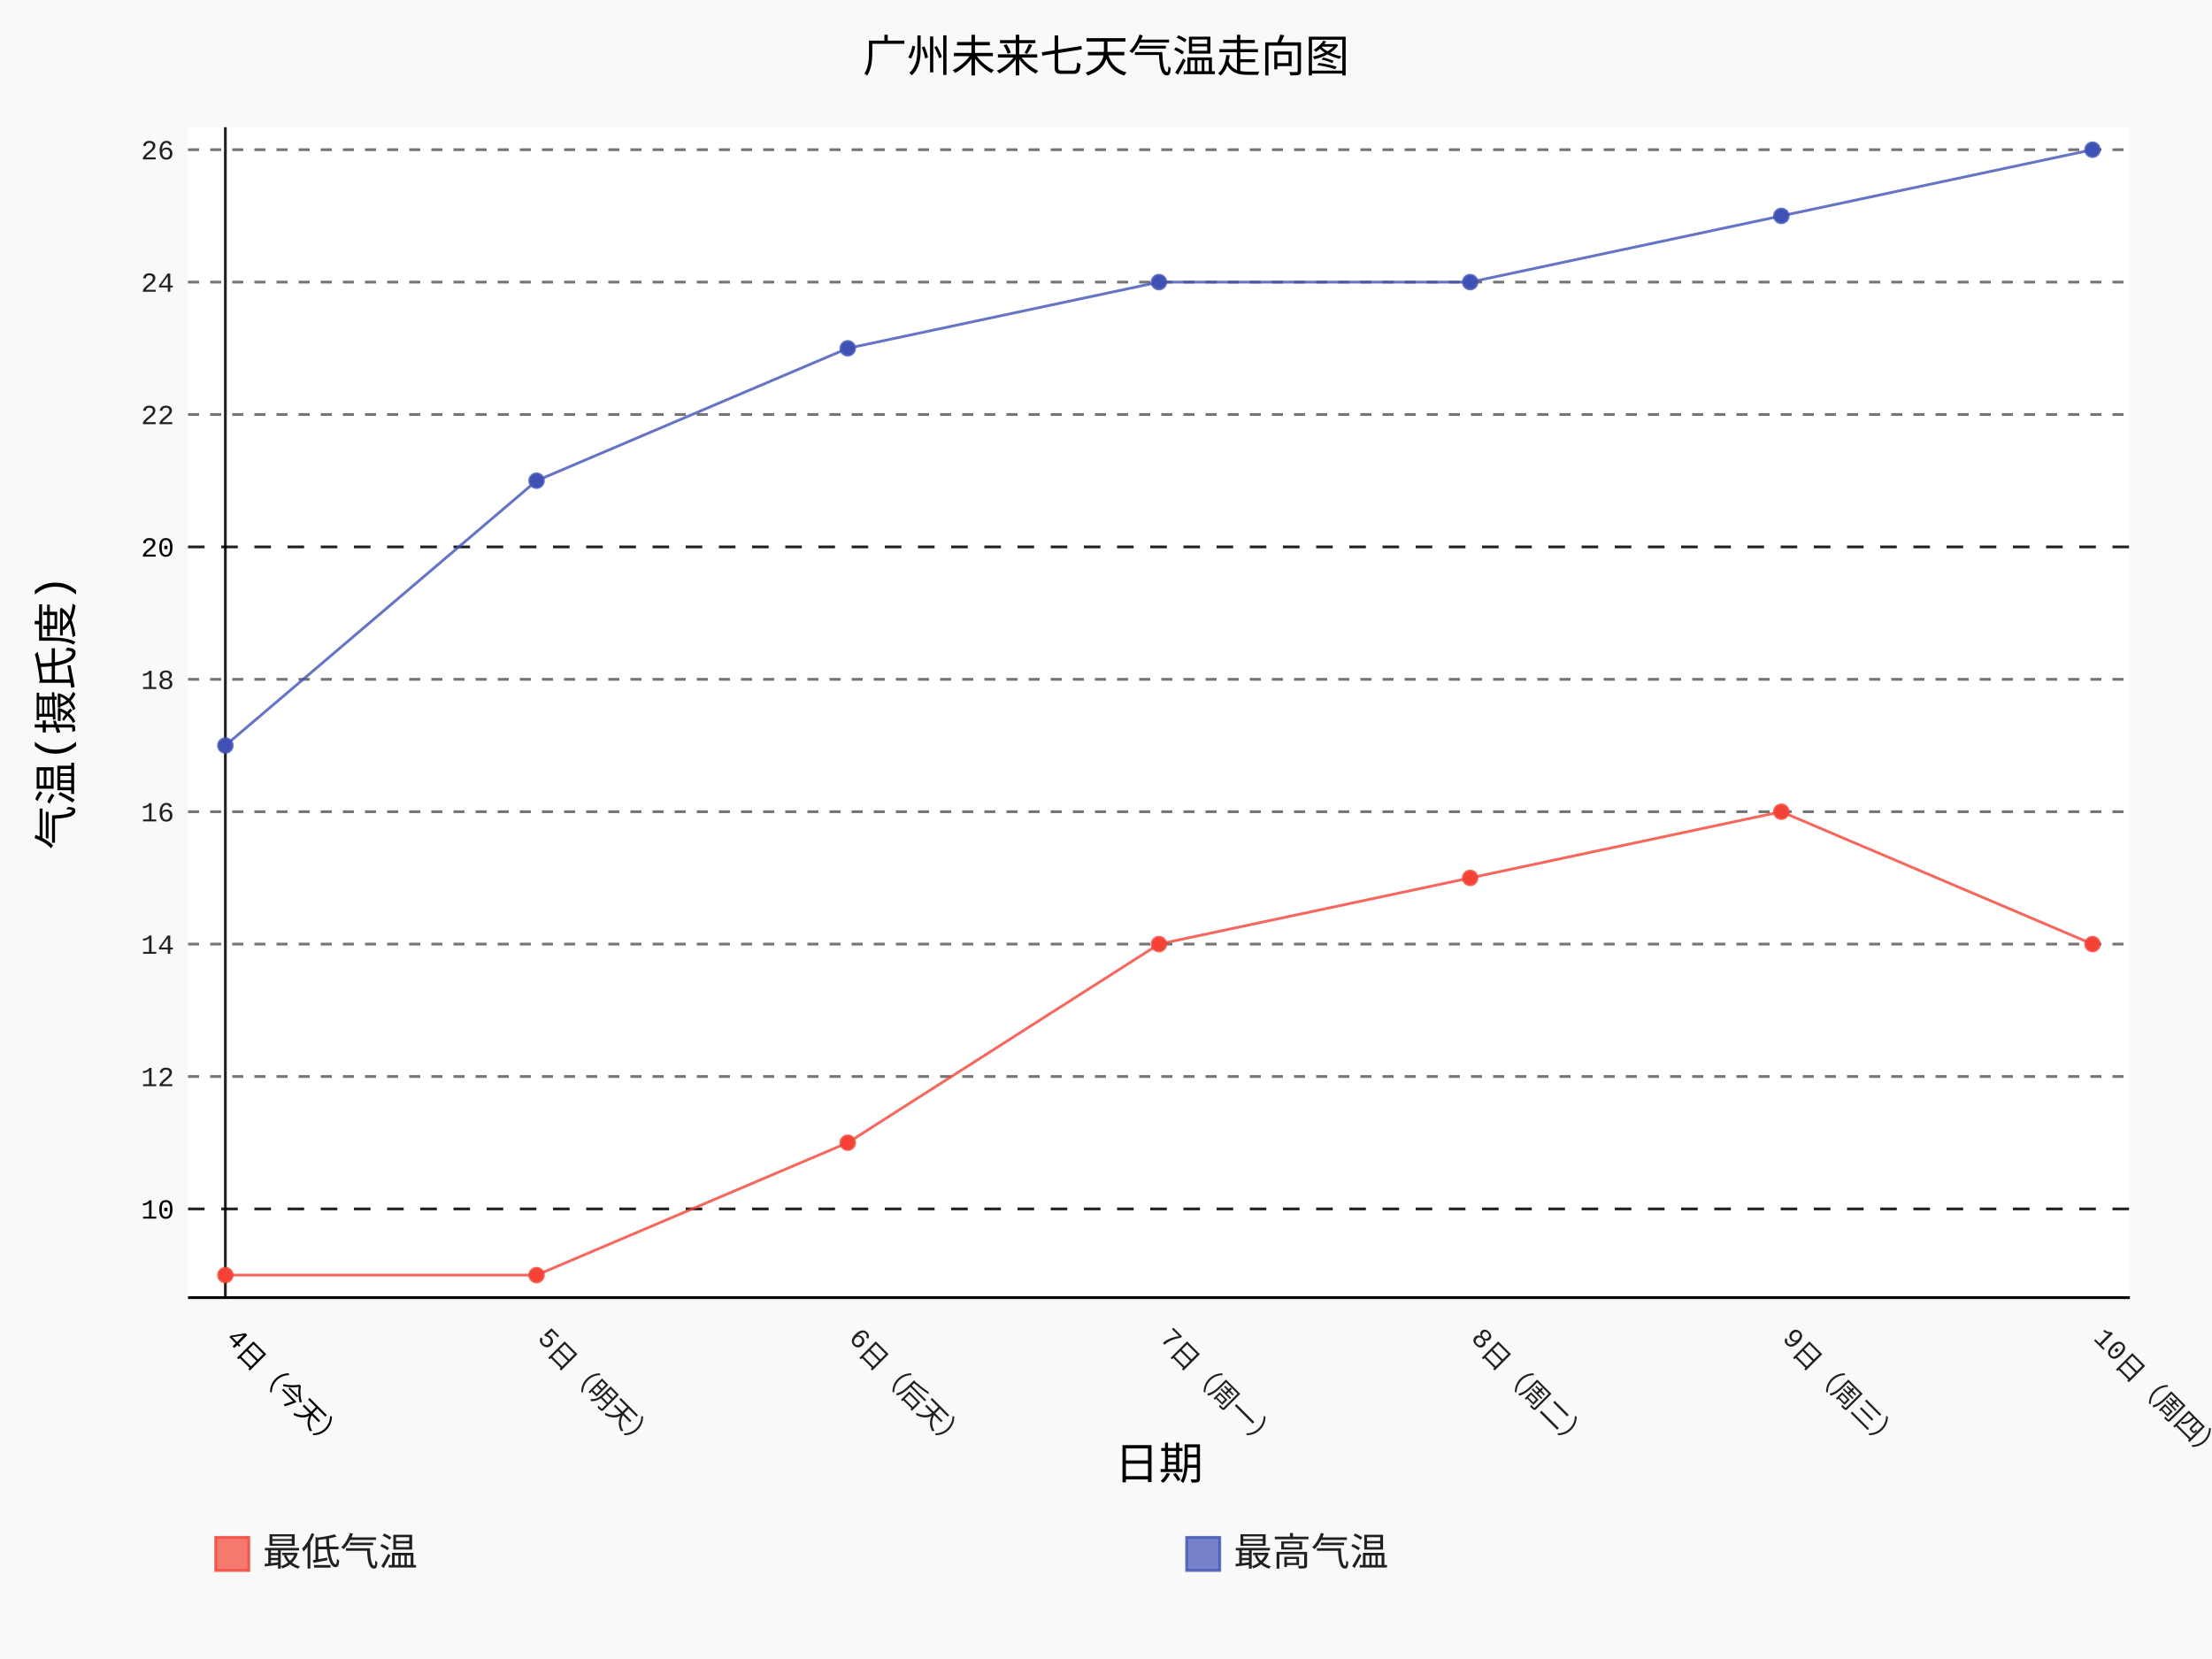
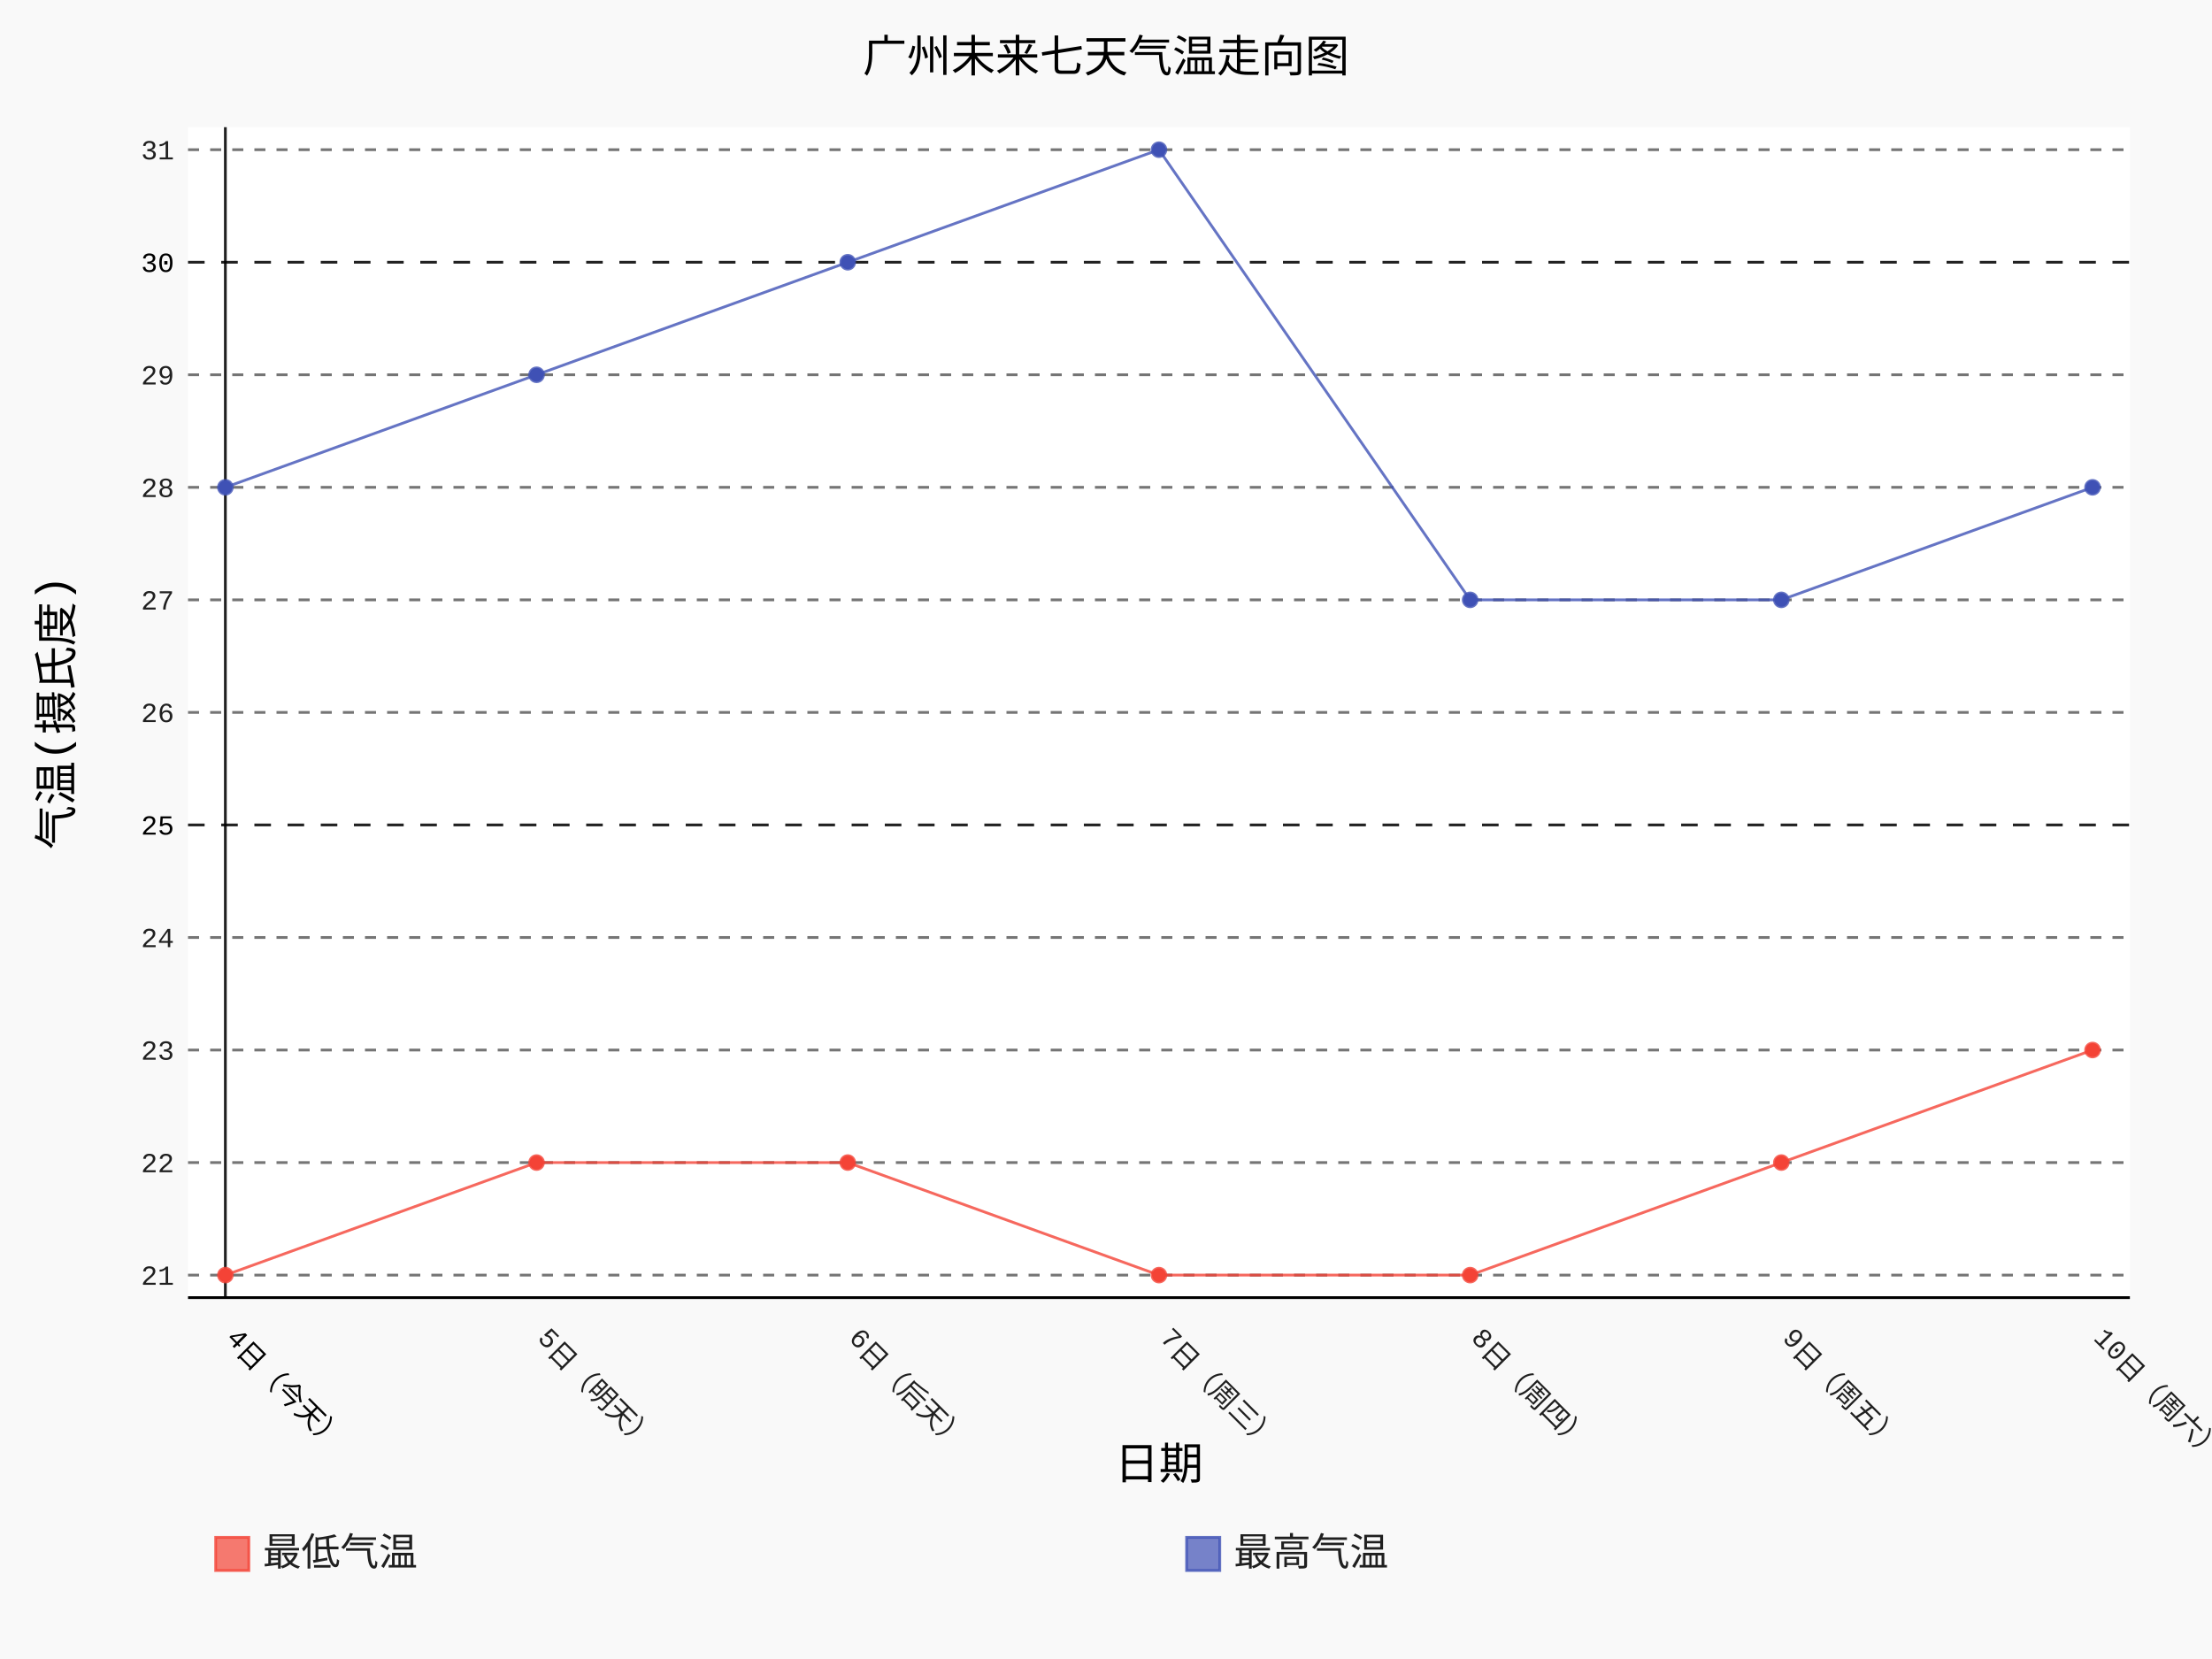
- <svg xmlns="http://www.w3.org/2000/svg" id="chart-bf646456-7cb1-42f1-88e2-c007242f9ec7" class="pygal-chart" viewBox="0 0 800 600">
+ <svg xmlns="http://www.w3.org/2000/svg" id="chart-4dcd7786-0448-41f9-b15d-284b737a113a" class="pygal-chart" viewBox="0 0 800 600">
  <defs>
-     <style type="text/css">#chart-bf646456-7cb1-42f1-88e2-c007242f9ec7{-webkit-user-select:none;-webkit-font-smoothing:antialiased;font-family:Consolas,"Liberation Mono",Menlo,Courier,monospace}#chart-bf646456-7cb1-42f1-88e2-c007242f9ec7 .title{font-family:Consolas,"Liberation Mono",Menlo,Courier,monospace;font-size:16px}#chart-bf646456-7cb1-42f1-88e2-c007242f9ec7 .legends .legend text{font-family:Consolas,"Liberation Mono",Menlo,Courier,monospace;font-size:14px}#chart-bf646456-7cb1-42f1-88e2-c007242f9ec7 .axis text{font-family:Consolas,"Liberation Mono",Menlo,Courier,monospace;font-size:10px}#chart-bf646456-7cb1-42f1-88e2-c007242f9ec7 .axis text.major{font-family:Consolas,"Liberation Mono",Menlo,Courier,monospace;font-size:10px}#chart-bf646456-7cb1-42f1-88e2-c007242f9ec7 .text-overlay text.value{font-family:Consolas,"Liberation Mono",Menlo,Courier,monospace;font-size:16px}#chart-bf646456-7cb1-42f1-88e2-c007242f9ec7 .text-overlay text.label{font-family:Consolas,"Liberation Mono",Menlo,Courier,monospace;font-size:10px}#chart-bf646456-7cb1-42f1-88e2-c007242f9ec7 .tooltip{font-family:Consolas,"Liberation Mono",Menlo,Courier,monospace;font-size:14px}#chart-bf646456-7cb1-42f1-88e2-c007242f9ec7 text.no_data{font-family:Consolas,"Liberation Mono",Menlo,Courier,monospace;font-size:64px}
- #chart-bf646456-7cb1-42f1-88e2-c007242f9ec7{background-color:rgba(249,249,249,1)}#chart-bf646456-7cb1-42f1-88e2-c007242f9ec7 path,#chart-bf646456-7cb1-42f1-88e2-c007242f9ec7 line,#chart-bf646456-7cb1-42f1-88e2-c007242f9ec7 rect,#chart-bf646456-7cb1-42f1-88e2-c007242f9ec7 circle{-webkit-transition:150ms;-moz-transition:150ms;transition:150ms}#chart-bf646456-7cb1-42f1-88e2-c007242f9ec7 .graph &gt; .background{fill:rgba(249,249,249,1)}#chart-bf646456-7cb1-42f1-88e2-c007242f9ec7 .plot &gt; .background{fill:rgba(255,255,255,1)}#chart-bf646456-7cb1-42f1-88e2-c007242f9ec7 .graph{fill:rgba(0,0,0,.87)}#chart-bf646456-7cb1-42f1-88e2-c007242f9ec7 text.no_data{fill:rgba(0,0,0,1)}#chart-bf646456-7cb1-42f1-88e2-c007242f9ec7 .title{fill:rgba(0,0,0,1)}#chart-bf646456-7cb1-42f1-88e2-c007242f9ec7 .legends .legend text{fill:rgba(0,0,0,.87)}#chart-bf646456-7cb1-42f1-88e2-c007242f9ec7 .legends .legend:hover text{fill:rgba(0,0,0,1)}#chart-bf646456-7cb1-42f1-88e2-c007242f9ec7 .axis .line{stroke:rgba(0,0,0,1)}#chart-bf646456-7cb1-42f1-88e2-c007242f9ec7 .axis .guide.line{stroke:rgba(0,0,0,.54)}#chart-bf646456-7cb1-42f1-88e2-c007242f9ec7 .axis .major.line{stroke:rgba(0,0,0,.87)}#chart-bf646456-7cb1-42f1-88e2-c007242f9ec7 .axis text.major{fill:rgba(0,0,0,1)}#chart-bf646456-7cb1-42f1-88e2-c007242f9ec7 .axis.y .guides:hover .guide.line,#chart-bf646456-7cb1-42f1-88e2-c007242f9ec7 .line-graph .axis.x .guides:hover .guide.line,#chart-bf646456-7cb1-42f1-88e2-c007242f9ec7 .stackedline-graph .axis.x .guides:hover .guide.line,#chart-bf646456-7cb1-42f1-88e2-c007242f9ec7 .xy-graph .axis.x .guides:hover .guide.line{stroke:rgba(0,0,0,1)}#chart-bf646456-7cb1-42f1-88e2-c007242f9ec7 .axis .guides:hover text{fill:rgba(0,0,0,1)}#chart-bf646456-7cb1-42f1-88e2-c007242f9ec7 .reactive{fill-opacity:.7;stroke-opacity:.8}#chart-bf646456-7cb1-42f1-88e2-c007242f9ec7 .ci{stroke:rgba(0,0,0,.87)}#chart-bf646456-7cb1-42f1-88e2-c007242f9ec7 .reactive.active,#chart-bf646456-7cb1-42f1-88e2-c007242f9ec7 .active .reactive{fill-opacity:.8;stroke-opacity:.9;stroke-width:4}#chart-bf646456-7cb1-42f1-88e2-c007242f9ec7 .ci .reactive.active{stroke-width:1.5}#chart-bf646456-7cb1-42f1-88e2-c007242f9ec7 .series text{fill:rgba(0,0,0,1)}#chart-bf646456-7cb1-42f1-88e2-c007242f9ec7 .tooltip rect{fill:rgba(255,255,255,1);stroke:rgba(0,0,0,1);-webkit-transition:opacity 150ms;-moz-transition:opacity 150ms;transition:opacity 150ms}#chart-bf646456-7cb1-42f1-88e2-c007242f9ec7 .tooltip .label{fill:rgba(0,0,0,.87)}#chart-bf646456-7cb1-42f1-88e2-c007242f9ec7 .tooltip .label{fill:rgba(0,0,0,.87)}#chart-bf646456-7cb1-42f1-88e2-c007242f9ec7 .tooltip .legend{font-size:.8em;fill:rgba(0,0,0,.54)}#chart-bf646456-7cb1-42f1-88e2-c007242f9ec7 .tooltip .x_label{font-size:.6em;fill:rgba(0,0,0,1)}#chart-bf646456-7cb1-42f1-88e2-c007242f9ec7 .tooltip .xlink{font-size:.5em;text-decoration:underline}#chart-bf646456-7cb1-42f1-88e2-c007242f9ec7 .tooltip .value{font-size:1.5em}#chart-bf646456-7cb1-42f1-88e2-c007242f9ec7 .bound{font-size:.5em}#chart-bf646456-7cb1-42f1-88e2-c007242f9ec7 .max-value{font-size:.75em;fill:rgba(0,0,0,.54)}#chart-bf646456-7cb1-42f1-88e2-c007242f9ec7 .map-element{fill:rgba(255,255,255,1);stroke:rgba(0,0,0,.54) !important}#chart-bf646456-7cb1-42f1-88e2-c007242f9ec7 .map-element .reactive{fill-opacity:inherit;stroke-opacity:inherit}#chart-bf646456-7cb1-42f1-88e2-c007242f9ec7 .color-0,#chart-bf646456-7cb1-42f1-88e2-c007242f9ec7 .color-0 a:visited{stroke:#F44336;fill:#F44336}#chart-bf646456-7cb1-42f1-88e2-c007242f9ec7 .color-1,#chart-bf646456-7cb1-42f1-88e2-c007242f9ec7 .color-1 a:visited{stroke:#3F51B5;fill:#3F51B5}#chart-bf646456-7cb1-42f1-88e2-c007242f9ec7 .text-overlay .color-0 text{fill:black}#chart-bf646456-7cb1-42f1-88e2-c007242f9ec7 .text-overlay .color-1 text{fill:black}
- #chart-bf646456-7cb1-42f1-88e2-c007242f9ec7 text.no_data{text-anchor:middle}#chart-bf646456-7cb1-42f1-88e2-c007242f9ec7 .guide.line{fill:none}#chart-bf646456-7cb1-42f1-88e2-c007242f9ec7 .centered{text-anchor:middle}#chart-bf646456-7cb1-42f1-88e2-c007242f9ec7 .title{text-anchor:middle}#chart-bf646456-7cb1-42f1-88e2-c007242f9ec7 .legends .legend text{fill-opacity:1}#chart-bf646456-7cb1-42f1-88e2-c007242f9ec7 .axis.x text{text-anchor:middle}#chart-bf646456-7cb1-42f1-88e2-c007242f9ec7 .axis.x:not(.web) text[transform]{text-anchor:start}#chart-bf646456-7cb1-42f1-88e2-c007242f9ec7 .axis.x:not(.web) text[transform].backwards{text-anchor:end}#chart-bf646456-7cb1-42f1-88e2-c007242f9ec7 .axis.y text{text-anchor:end}#chart-bf646456-7cb1-42f1-88e2-c007242f9ec7 .axis.y text[transform].backwards{text-anchor:start}#chart-bf646456-7cb1-42f1-88e2-c007242f9ec7 .axis.y2 text{text-anchor:start}#chart-bf646456-7cb1-42f1-88e2-c007242f9ec7 .axis.y2 text[transform].backwards{text-anchor:end}#chart-bf646456-7cb1-42f1-88e2-c007242f9ec7 .axis .guide.line{stroke-dasharray:4,4}#chart-bf646456-7cb1-42f1-88e2-c007242f9ec7 .axis .major.guide.line{stroke-dasharray:6,6}#chart-bf646456-7cb1-42f1-88e2-c007242f9ec7 .horizontal .axis.y .guide.line,#chart-bf646456-7cb1-42f1-88e2-c007242f9ec7 .horizontal .axis.y2 .guide.line,#chart-bf646456-7cb1-42f1-88e2-c007242f9ec7 .vertical .axis.x .guide.line{opacity:0}#chart-bf646456-7cb1-42f1-88e2-c007242f9ec7 .horizontal .axis.always_show .guide.line,#chart-bf646456-7cb1-42f1-88e2-c007242f9ec7 .vertical .axis.always_show .guide.line{opacity:1 !important}#chart-bf646456-7cb1-42f1-88e2-c007242f9ec7 .axis.y .guides:hover .guide.line,#chart-bf646456-7cb1-42f1-88e2-c007242f9ec7 .axis.y2 .guides:hover .guide.line,#chart-bf646456-7cb1-42f1-88e2-c007242f9ec7 .axis.x .guides:hover .guide.line{opacity:1}#chart-bf646456-7cb1-42f1-88e2-c007242f9ec7 .axis .guides:hover text{opacity:1}#chart-bf646456-7cb1-42f1-88e2-c007242f9ec7 .nofill{fill:none}#chart-bf646456-7cb1-42f1-88e2-c007242f9ec7 .subtle-fill{fill-opacity:.2}#chart-bf646456-7cb1-42f1-88e2-c007242f9ec7 .dot{stroke-width:1px;fill-opacity:1}#chart-bf646456-7cb1-42f1-88e2-c007242f9ec7 .dot.active{stroke-width:5px}#chart-bf646456-7cb1-42f1-88e2-c007242f9ec7 .dot.negative{fill:transparent}#chart-bf646456-7cb1-42f1-88e2-c007242f9ec7 text,#chart-bf646456-7cb1-42f1-88e2-c007242f9ec7 tspan{stroke:none !important}#chart-bf646456-7cb1-42f1-88e2-c007242f9ec7 .series text.active{opacity:1}#chart-bf646456-7cb1-42f1-88e2-c007242f9ec7 .tooltip rect{fill-opacity:.95;stroke-width:.5}#chart-bf646456-7cb1-42f1-88e2-c007242f9ec7 .tooltip text{fill-opacity:1}#chart-bf646456-7cb1-42f1-88e2-c007242f9ec7 .showable{visibility:hidden}#chart-bf646456-7cb1-42f1-88e2-c007242f9ec7 .showable.shown{visibility:visible}#chart-bf646456-7cb1-42f1-88e2-c007242f9ec7 .gauge-background{fill:rgba(229,229,229,1);stroke:none}#chart-bf646456-7cb1-42f1-88e2-c007242f9ec7 .bg-lines{stroke:rgba(249,249,249,1);stroke-width:2px}</style>
+     <style type="text/css">#chart-4dcd7786-0448-41f9-b15d-284b737a113a{-webkit-user-select:none;-webkit-font-smoothing:antialiased;font-family:Consolas,"Liberation Mono",Menlo,Courier,monospace}#chart-4dcd7786-0448-41f9-b15d-284b737a113a .title{font-family:Consolas,"Liberation Mono",Menlo,Courier,monospace;font-size:16px}#chart-4dcd7786-0448-41f9-b15d-284b737a113a .legends .legend text{font-family:Consolas,"Liberation Mono",Menlo,Courier,monospace;font-size:14px}#chart-4dcd7786-0448-41f9-b15d-284b737a113a .axis text{font-family:Consolas,"Liberation Mono",Menlo,Courier,monospace;font-size:10px}#chart-4dcd7786-0448-41f9-b15d-284b737a113a .axis text.major{font-family:Consolas,"Liberation Mono",Menlo,Courier,monospace;font-size:10px}#chart-4dcd7786-0448-41f9-b15d-284b737a113a .text-overlay text.value{font-family:Consolas,"Liberation Mono",Menlo,Courier,monospace;font-size:16px}#chart-4dcd7786-0448-41f9-b15d-284b737a113a .text-overlay text.label{font-family:Consolas,"Liberation Mono",Menlo,Courier,monospace;font-size:10px}#chart-4dcd7786-0448-41f9-b15d-284b737a113a .tooltip{font-family:Consolas,"Liberation Mono",Menlo,Courier,monospace;font-size:14px}#chart-4dcd7786-0448-41f9-b15d-284b737a113a text.no_data{font-family:Consolas,"Liberation Mono",Menlo,Courier,monospace;font-size:64px}
+ #chart-4dcd7786-0448-41f9-b15d-284b737a113a{background-color:rgba(249,249,249,1)}#chart-4dcd7786-0448-41f9-b15d-284b737a113a path,#chart-4dcd7786-0448-41f9-b15d-284b737a113a line,#chart-4dcd7786-0448-41f9-b15d-284b737a113a rect,#chart-4dcd7786-0448-41f9-b15d-284b737a113a circle{-webkit-transition:150ms;-moz-transition:150ms;transition:150ms}#chart-4dcd7786-0448-41f9-b15d-284b737a113a .graph &gt; .background{fill:rgba(249,249,249,1)}#chart-4dcd7786-0448-41f9-b15d-284b737a113a .plot &gt; .background{fill:rgba(255,255,255,1)}#chart-4dcd7786-0448-41f9-b15d-284b737a113a .graph{fill:rgba(0,0,0,.87)}#chart-4dcd7786-0448-41f9-b15d-284b737a113a text.no_data{fill:rgba(0,0,0,1)}#chart-4dcd7786-0448-41f9-b15d-284b737a113a .title{fill:rgba(0,0,0,1)}#chart-4dcd7786-0448-41f9-b15d-284b737a113a .legends .legend text{fill:rgba(0,0,0,.87)}#chart-4dcd7786-0448-41f9-b15d-284b737a113a .legends .legend:hover text{fill:rgba(0,0,0,1)}#chart-4dcd7786-0448-41f9-b15d-284b737a113a .axis .line{stroke:rgba(0,0,0,1)}#chart-4dcd7786-0448-41f9-b15d-284b737a113a .axis .guide.line{stroke:rgba(0,0,0,.54)}#chart-4dcd7786-0448-41f9-b15d-284b737a113a .axis .major.line{stroke:rgba(0,0,0,.87)}#chart-4dcd7786-0448-41f9-b15d-284b737a113a .axis text.major{fill:rgba(0,0,0,1)}#chart-4dcd7786-0448-41f9-b15d-284b737a113a .axis.y .guides:hover .guide.line,#chart-4dcd7786-0448-41f9-b15d-284b737a113a .line-graph .axis.x .guides:hover .guide.line,#chart-4dcd7786-0448-41f9-b15d-284b737a113a .stackedline-graph .axis.x .guides:hover .guide.line,#chart-4dcd7786-0448-41f9-b15d-284b737a113a .xy-graph .axis.x .guides:hover .guide.line{stroke:rgba(0,0,0,1)}#chart-4dcd7786-0448-41f9-b15d-284b737a113a .axis .guides:hover text{fill:rgba(0,0,0,1)}#chart-4dcd7786-0448-41f9-b15d-284b737a113a .reactive{fill-opacity:.7;stroke-opacity:.8}#chart-4dcd7786-0448-41f9-b15d-284b737a113a .ci{stroke:rgba(0,0,0,.87)}#chart-4dcd7786-0448-41f9-b15d-284b737a113a .reactive.active,#chart-4dcd7786-0448-41f9-b15d-284b737a113a .active .reactive{fill-opacity:.8;stroke-opacity:.9;stroke-width:4}#chart-4dcd7786-0448-41f9-b15d-284b737a113a .ci .reactive.active{stroke-width:1.5}#chart-4dcd7786-0448-41f9-b15d-284b737a113a .series text{fill:rgba(0,0,0,1)}#chart-4dcd7786-0448-41f9-b15d-284b737a113a .tooltip rect{fill:rgba(255,255,255,1);stroke:rgba(0,0,0,1);-webkit-transition:opacity 150ms;-moz-transition:opacity 150ms;transition:opacity 150ms}#chart-4dcd7786-0448-41f9-b15d-284b737a113a .tooltip .label{fill:rgba(0,0,0,.87)}#chart-4dcd7786-0448-41f9-b15d-284b737a113a .tooltip .label{fill:rgba(0,0,0,.87)}#chart-4dcd7786-0448-41f9-b15d-284b737a113a .tooltip .legend{font-size:.8em;fill:rgba(0,0,0,.54)}#chart-4dcd7786-0448-41f9-b15d-284b737a113a .tooltip .x_label{font-size:.6em;fill:rgba(0,0,0,1)}#chart-4dcd7786-0448-41f9-b15d-284b737a113a .tooltip .xlink{font-size:.5em;text-decoration:underline}#chart-4dcd7786-0448-41f9-b15d-284b737a113a .tooltip .value{font-size:1.5em}#chart-4dcd7786-0448-41f9-b15d-284b737a113a .bound{font-size:.5em}#chart-4dcd7786-0448-41f9-b15d-284b737a113a .max-value{font-size:.75em;fill:rgba(0,0,0,.54)}#chart-4dcd7786-0448-41f9-b15d-284b737a113a .map-element{fill:rgba(255,255,255,1);stroke:rgba(0,0,0,.54) !important}#chart-4dcd7786-0448-41f9-b15d-284b737a113a .map-element .reactive{fill-opacity:inherit;stroke-opacity:inherit}#chart-4dcd7786-0448-41f9-b15d-284b737a113a .color-0,#chart-4dcd7786-0448-41f9-b15d-284b737a113a .color-0 a:visited{stroke:#F44336;fill:#F44336}#chart-4dcd7786-0448-41f9-b15d-284b737a113a .color-1,#chart-4dcd7786-0448-41f9-b15d-284b737a113a .color-1 a:visited{stroke:#3F51B5;fill:#3F51B5}#chart-4dcd7786-0448-41f9-b15d-284b737a113a .text-overlay .color-0 text{fill:black}#chart-4dcd7786-0448-41f9-b15d-284b737a113a .text-overlay .color-1 text{fill:black}
+ #chart-4dcd7786-0448-41f9-b15d-284b737a113a text.no_data{text-anchor:middle}#chart-4dcd7786-0448-41f9-b15d-284b737a113a .guide.line{fill:none}#chart-4dcd7786-0448-41f9-b15d-284b737a113a .centered{text-anchor:middle}#chart-4dcd7786-0448-41f9-b15d-284b737a113a .title{text-anchor:middle}#chart-4dcd7786-0448-41f9-b15d-284b737a113a .legends .legend text{fill-opacity:1}#chart-4dcd7786-0448-41f9-b15d-284b737a113a .axis.x text{text-anchor:middle}#chart-4dcd7786-0448-41f9-b15d-284b737a113a .axis.x:not(.web) text[transform]{text-anchor:start}#chart-4dcd7786-0448-41f9-b15d-284b737a113a .axis.x:not(.web) text[transform].backwards{text-anchor:end}#chart-4dcd7786-0448-41f9-b15d-284b737a113a .axis.y text{text-anchor:end}#chart-4dcd7786-0448-41f9-b15d-284b737a113a .axis.y text[transform].backwards{text-anchor:start}#chart-4dcd7786-0448-41f9-b15d-284b737a113a .axis.y2 text{text-anchor:start}#chart-4dcd7786-0448-41f9-b15d-284b737a113a .axis.y2 text[transform].backwards{text-anchor:end}#chart-4dcd7786-0448-41f9-b15d-284b737a113a .axis .guide.line{stroke-dasharray:4,4}#chart-4dcd7786-0448-41f9-b15d-284b737a113a .axis .major.guide.line{stroke-dasharray:6,6}#chart-4dcd7786-0448-41f9-b15d-284b737a113a .horizontal .axis.y .guide.line,#chart-4dcd7786-0448-41f9-b15d-284b737a113a .horizontal .axis.y2 .guide.line,#chart-4dcd7786-0448-41f9-b15d-284b737a113a .vertical .axis.x .guide.line{opacity:0}#chart-4dcd7786-0448-41f9-b15d-284b737a113a .horizontal .axis.always_show .guide.line,#chart-4dcd7786-0448-41f9-b15d-284b737a113a .vertical .axis.always_show .guide.line{opacity:1 !important}#chart-4dcd7786-0448-41f9-b15d-284b737a113a .axis.y .guides:hover .guide.line,#chart-4dcd7786-0448-41f9-b15d-284b737a113a .axis.y2 .guides:hover .guide.line,#chart-4dcd7786-0448-41f9-b15d-284b737a113a .axis.x .guides:hover .guide.line{opacity:1}#chart-4dcd7786-0448-41f9-b15d-284b737a113a .axis .guides:hover text{opacity:1}#chart-4dcd7786-0448-41f9-b15d-284b737a113a .nofill{fill:none}#chart-4dcd7786-0448-41f9-b15d-284b737a113a .subtle-fill{fill-opacity:.2}#chart-4dcd7786-0448-41f9-b15d-284b737a113a .dot{stroke-width:1px;fill-opacity:1}#chart-4dcd7786-0448-41f9-b15d-284b737a113a .dot.active{stroke-width:5px}#chart-4dcd7786-0448-41f9-b15d-284b737a113a .dot.negative{fill:transparent}#chart-4dcd7786-0448-41f9-b15d-284b737a113a text,#chart-4dcd7786-0448-41f9-b15d-284b737a113a tspan{stroke:none !important}#chart-4dcd7786-0448-41f9-b15d-284b737a113a .series text.active{opacity:1}#chart-4dcd7786-0448-41f9-b15d-284b737a113a .tooltip rect{fill-opacity:.95;stroke-width:.5}#chart-4dcd7786-0448-41f9-b15d-284b737a113a .tooltip text{fill-opacity:1}#chart-4dcd7786-0448-41f9-b15d-284b737a113a .showable{visibility:hidden}#chart-4dcd7786-0448-41f9-b15d-284b737a113a .showable.shown{visibility:visible}#chart-4dcd7786-0448-41f9-b15d-284b737a113a .gauge-background{fill:rgba(229,229,229,1);stroke:none}#chart-4dcd7786-0448-41f9-b15d-284b737a113a .bg-lines{stroke:rgba(249,249,249,1);stroke-width:2px}</style>
  </defs>
  <g class="graph line-graph vertical">
    <rect x="0" y="0" width="800" height="600" class="background" />
    <g transform="translate(68, 46)" class="plot">
      <rect x="0" y="0" width="702.302" height="423.302" class="background" />
      <g class="axis y always_show">
        <path d="M0 423.302 h702.302" class="line" />
        <g class="guides">
-           <path d="M0 391.219 h702.302" class="major guide line" />
-           <text x="-5" y="394.719" class="major">10</text>
+           <path d="M0 415.161 h702.302" class="guide line" />
+           <text x="-5" y="418.661" class="">21</text>
        </g>
        <g class="guides">
-           <path d="M0 343.334 h702.302" class="guide line" />
-           <text x="-5" y="346.834" class="">12</text>
+           <path d="M0 374.459 h702.302" class="guide line" />
+           <text x="-5" y="377.959" class="">22</text>
        </g>
        <g class="guides">
-           <path d="M0 295.449 h702.302" class="guide line" />
-           <text x="-5" y="298.949" class="">14</text>
+           <path d="M0 333.757 h702.302" class="guide line" />
+           <text x="-5" y="337.257" class="">23</text>
        </g>
        <g class="guides">
-           <path d="M0 247.564 h702.302" class="guide line" />
-           <text x="-5" y="251.064" class="">16</text>
+           <path d="M0 293.055 h702.302" class="guide line" />
+           <text x="-5" y="296.555" class="">24</text>
        </g>
        <g class="guides">
-           <path d="M0 199.68 h702.302" class="guide line" />
-           <text x="-5" y="203.18" class="">18</text>
+           <path d="M0 252.353 h702.302" class="major guide line" />
+           <text x="-5" y="255.853" class="major">25</text>
        </g>
        <g class="guides">
-           <path d="M0 151.795 h702.302" class="major guide line" />
-           <text x="-5" y="155.295" class="major">20</text>
+           <path d="M0 211.651 h702.302" class="guide line" />
+           <text x="-5" y="215.151" class="">26</text>
        </g>
        <g class="guides">
-           <path d="M0 103.91 h702.302" class="guide line" />
-           <text x="-5" y="107.41" class="">22</text>
+           <path d="M0 170.949 h702.302" class="guide line" />
+           <text x="-5" y="174.449" class="">27</text>
        </g>
        <g class="guides">
-           <path d="M0 56.025 h702.302" class="guide line" />
-           <text x="-5" y="59.525" class="">24</text>
+           <path d="M0 130.247 h702.302" class="guide line" />
+           <text x="-5" y="133.747" class="">28</text>
+         </g>
+         <g class="guides">
+           <path d="M0 89.545 h702.302" class="guide line" />
+           <text x="-5" y="93.045" class="">29</text>
+         </g>
+         <g class="guides">
+           <path d="M0 48.842 h702.302" class="major guide line" />
+           <text x="-5" y="52.342" class="major">30</text>
        </g>
        <g class="guides">
          <path d="M0 8.14 h702.302" class="guide line" />
-           <text x="-5" y="11.64" class="">26</text>
+           <text x="-5" y="11.64" class="">31</text>
        </g>
      </g>
      <g class="axis x">
        <g class="guides">
          <path d="M13.506 0 v423.302" class="major line" />
          <text x="13.506" y="438.302" class="major" transform="rotate(45 13.5058 438.3015)">4日（今天）</text>
        </g>
        <g class="guides">
          <path d="M126.054 0 v423.302" class="guide line" />
          <text x="126.054" y="438.302" class="" transform="rotate(45 126.0541 438.3015)">5日（明天）</text>
        </g>
        <g class="guides">
          <path d="M238.602 0 v423.302" class="guide line" />
          <text x="238.602" y="438.302" class="" transform="rotate(45 238.6024 438.3015)">6日（后天）</text>
        </g>
        <g class="guides">
          <path d="M351.151 0 v423.302" class="guide line" />
-           <text x="351.151" y="438.302" class="" transform="rotate(45 351.1508 438.3015)">7日（周一）</text>
+           <text x="351.151" y="438.302" class="" transform="rotate(45 351.1508 438.3015)">7日（周三）</text>
        </g>
        <g class="guides">
          <path d="M463.699 0 v423.302" class="guide line" />
-           <text x="463.699" y="438.302" class="" transform="rotate(45 463.6991 438.3015)">8日（周二）</text>
+           <text x="463.699" y="438.302" class="" transform="rotate(45 463.6991 438.3015)">8日（周四）</text>
        </g>
        <g class="guides">
          <path d="M576.247 0 v423.302" class="guide line" />
-           <text x="576.247" y="438.302" class="" transform="rotate(45 576.2474 438.3015)">9日（周三）</text>
+           <text x="576.247" y="438.302" class="" transform="rotate(45 576.2474 438.3015)">9日（周五）</text>
        </g>
        <g class="guides">
          <path d="M688.796 0 v423.302" class="guide line" />
-           <text x="688.796" y="438.302" class="" transform="rotate(45 688.7957 438.3015)">10日（周四）</text>
+           <text x="688.796" y="438.302" class="" transform="rotate(45 688.7957 438.3015)">10日（周六）</text>
        </g>
      </g>
      <g class="series serie-0 color-0">
-         <path d="M13.506 415.161 L126.054 415.161 238.602 367.276 351.151 295.449 463.699 271.507 576.247 247.564 688.796 295.449" class="line reactive nofill" />
+         <path d="M13.506 415.161 L126.054 374.459 238.602 374.459 351.151 415.161 463.699 415.161 576.247 374.459 688.796 333.757" class="line reactive nofill" />
      </g>
      <g class="series serie-1 color-1">
-         <path d="M13.506 223.622 L126.054 127.852 238.602 79.968 351.151 56.025 463.699 56.025 576.247 32.083 688.796 8.14" class="line reactive nofill" />
+         <path d="M13.506 130.247 L126.054 89.545 238.602 48.842 351.151 8.14 463.699 170.949 576.247 170.949 688.796 130.247" class="line reactive nofill" />
      </g>
    </g>
    <g class="titles">
      <text x="400.0" y="26" class="title plot_title">广州未来七天气温走向图</text>
      <text x="419.151" y="535.0" class="title">日期</text>
      <text x="0" y="283.651" class="title" transform="rotate(-90 0 257.6508)">气温(摄氏度)</text>
    </g>
    <g transform="translate(68, 46)" class="plot overlay">
      <g class="series serie-0 color-0">
        <g class="dots">
          <circle cx="13.506" cy="415.161" r="2.5" class="dot reactive tooltip-trigger" />
        </g>
        <g class="dots">
-           <circle cx="126.054" cy="415.161" r="2.5" class="dot reactive tooltip-trigger" />
+           <circle cx="126.054" cy="374.459" r="2.5" class="dot reactive tooltip-trigger" />
        </g>
        <g class="dots">
-           <circle cx="238.602" cy="367.276" r="2.5" class="dot reactive tooltip-trigger" />
+           <circle cx="238.602" cy="374.459" r="2.5" class="dot reactive tooltip-trigger" />
        </g>
        <g class="dots">
-           <circle cx="351.151" cy="295.449" r="2.5" class="dot reactive tooltip-trigger" />
+           <circle cx="351.151" cy="415.161" r="2.5" class="dot reactive tooltip-trigger" />
        </g>
        <g class="dots">
-           <circle cx="463.699" cy="271.507" r="2.5" class="dot reactive tooltip-trigger" />
+           <circle cx="463.699" cy="415.161" r="2.5" class="dot reactive tooltip-trigger" />
        </g>
        <g class="dots">
-           <circle cx="576.247" cy="247.564" r="2.5" class="dot reactive tooltip-trigger" />
+           <circle cx="576.247" cy="374.459" r="2.5" class="dot reactive tooltip-trigger" />
        </g>
        <g class="dots">
-           <circle cx="688.796" cy="295.449" r="2.5" class="dot reactive tooltip-trigger" />
+           <circle cx="688.796" cy="333.757" r="2.5" class="dot reactive tooltip-trigger" />
        </g>
      </g>
      <g class="series serie-1 color-1">
        <g class="dots">
-           <circle cx="13.506" cy="223.622" r="2.5" class="dot reactive tooltip-trigger" />
+           <circle cx="13.506" cy="130.247" r="2.5" class="dot reactive tooltip-trigger" />
        </g>
        <g class="dots">
-           <circle cx="126.054" cy="127.852" r="2.5" class="dot reactive tooltip-trigger" />
+           <circle cx="126.054" cy="89.545" r="2.5" class="dot reactive tooltip-trigger" />
        </g>
        <g class="dots">
-           <circle cx="238.602" cy="79.968" r="2.5" class="dot reactive tooltip-trigger" />
+           <circle cx="238.602" cy="48.842" r="2.5" class="dot reactive tooltip-trigger" />
        </g>
        <g class="dots">
-           <circle cx="351.151" cy="56.025" r="2.5" class="dot reactive tooltip-trigger" />
+           <circle cx="351.151" cy="8.14" r="2.5" class="dot reactive tooltip-trigger" />
        </g>
        <g class="dots">
-           <circle cx="463.699" cy="56.025" r="2.5" class="dot reactive tooltip-trigger" />
+           <circle cx="463.699" cy="170.949" r="2.5" class="dot reactive tooltip-trigger" />
        </g>
        <g class="dots">
-           <circle cx="576.247" cy="32.083" r="2.5" class="dot reactive tooltip-trigger" />
+           <circle cx="576.247" cy="170.949" r="2.5" class="dot reactive tooltip-trigger" />
        </g>
        <g class="dots">
-           <circle cx="688.796" cy="8.14" r="2.5" class="dot reactive tooltip-trigger" />
+           <circle cx="688.796" cy="130.247" r="2.5" class="dot reactive tooltip-trigger" />
        </g>
      </g>
    </g>
    <g transform="translate(68, 46)" class="plot text-overlay">
      <g class="series serie-0 color-0" />
      <g class="series serie-1 color-1" />
    </g>
    <g transform="translate(68, 46)" class="plot tooltip-overlay">
      <g transform="translate(0 0)" style="opacity: 0" class="tooltip">
        <rect rx="0" ry="0" width="0" height="0" class="tooltip-box" />
        <g class="text" />
      </g>
    </g>
    <g transform="translate(78, 555)" class="legends">
      <g id="activate-serie-0" class="legend reactive activate-serie">
        <rect x="0.0" y="1.0" width="12" height="12" class="color-0 reactive" />
        <text x="17.0" y="11.2">最低气温</text>
      </g>
      <g id="activate-serie-1" class="legend reactive activate-serie">
        <rect x="351.151" y="1.0" width="12" height="12" class="color-1 reactive" />
        <text x="368.151" y="11.2">最高气温</text>
      </g>
    </g>
  </g>
</svg>
